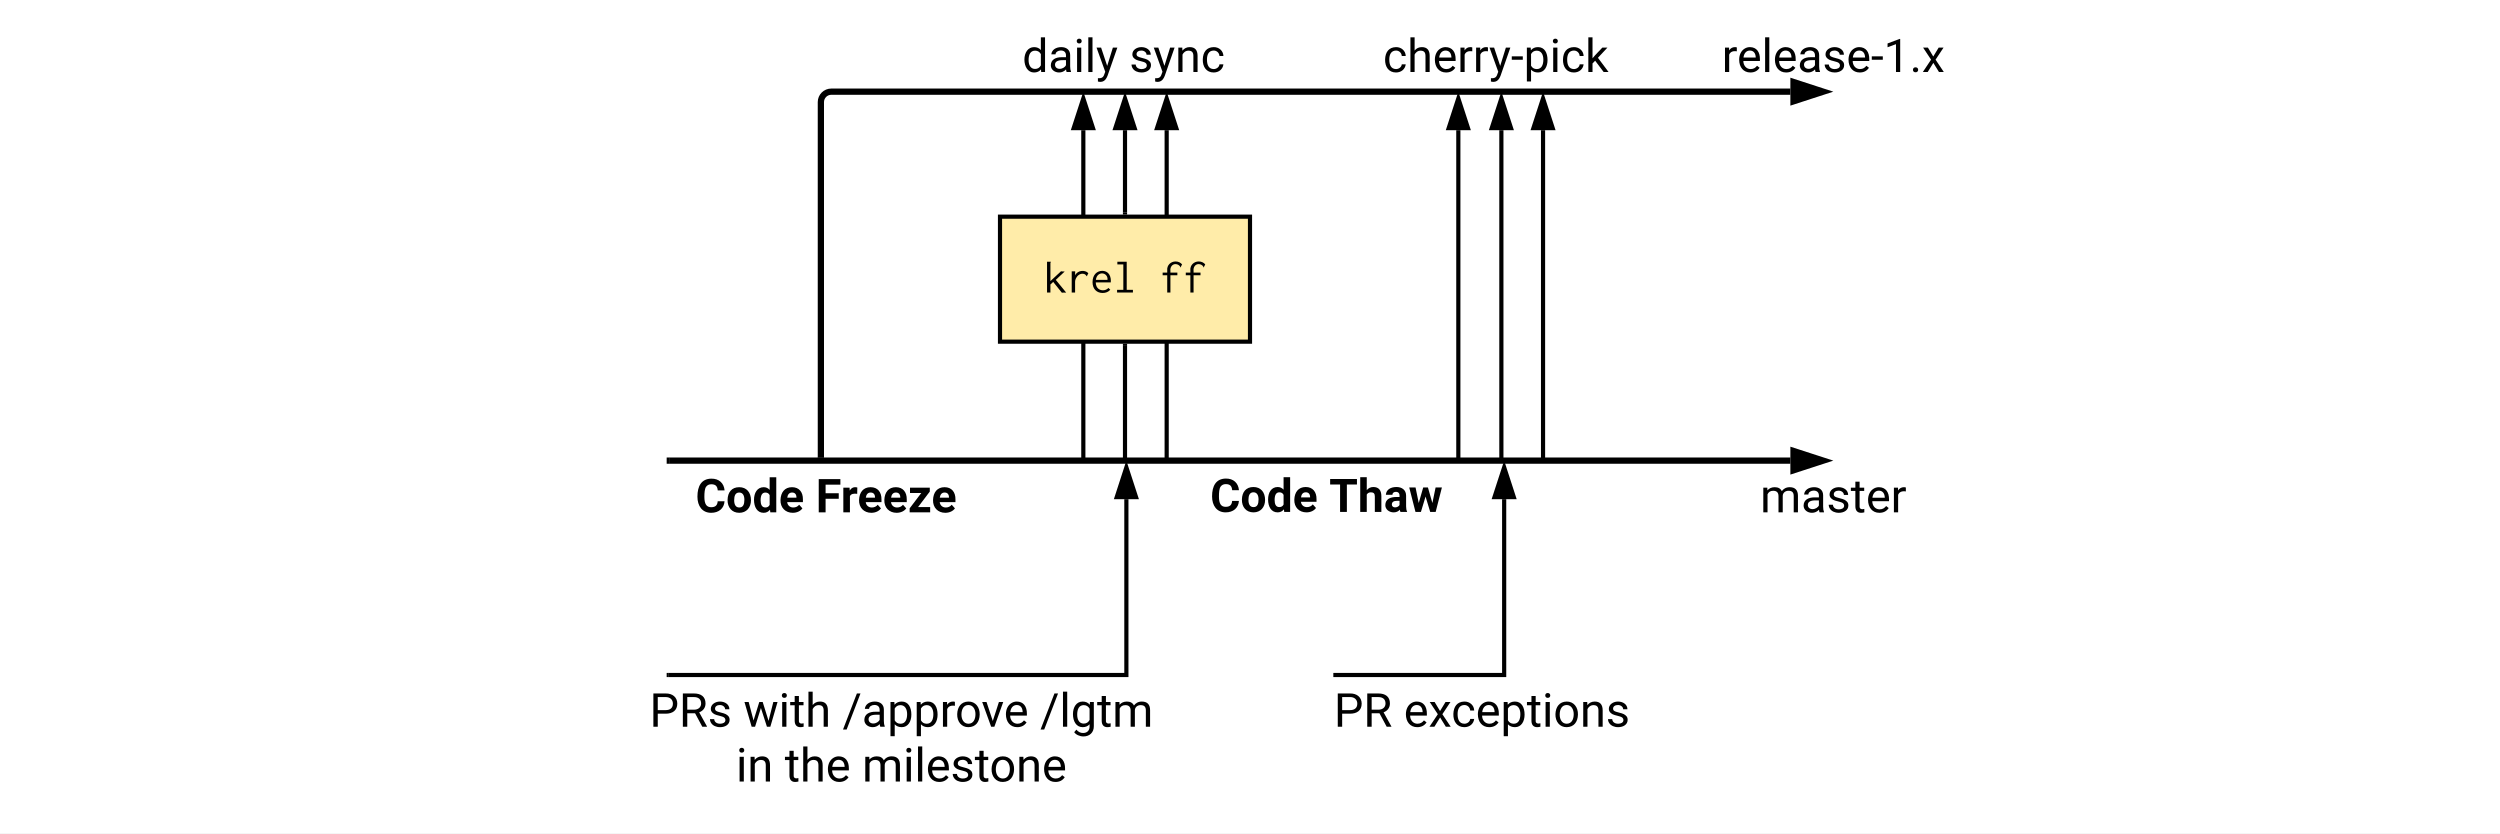
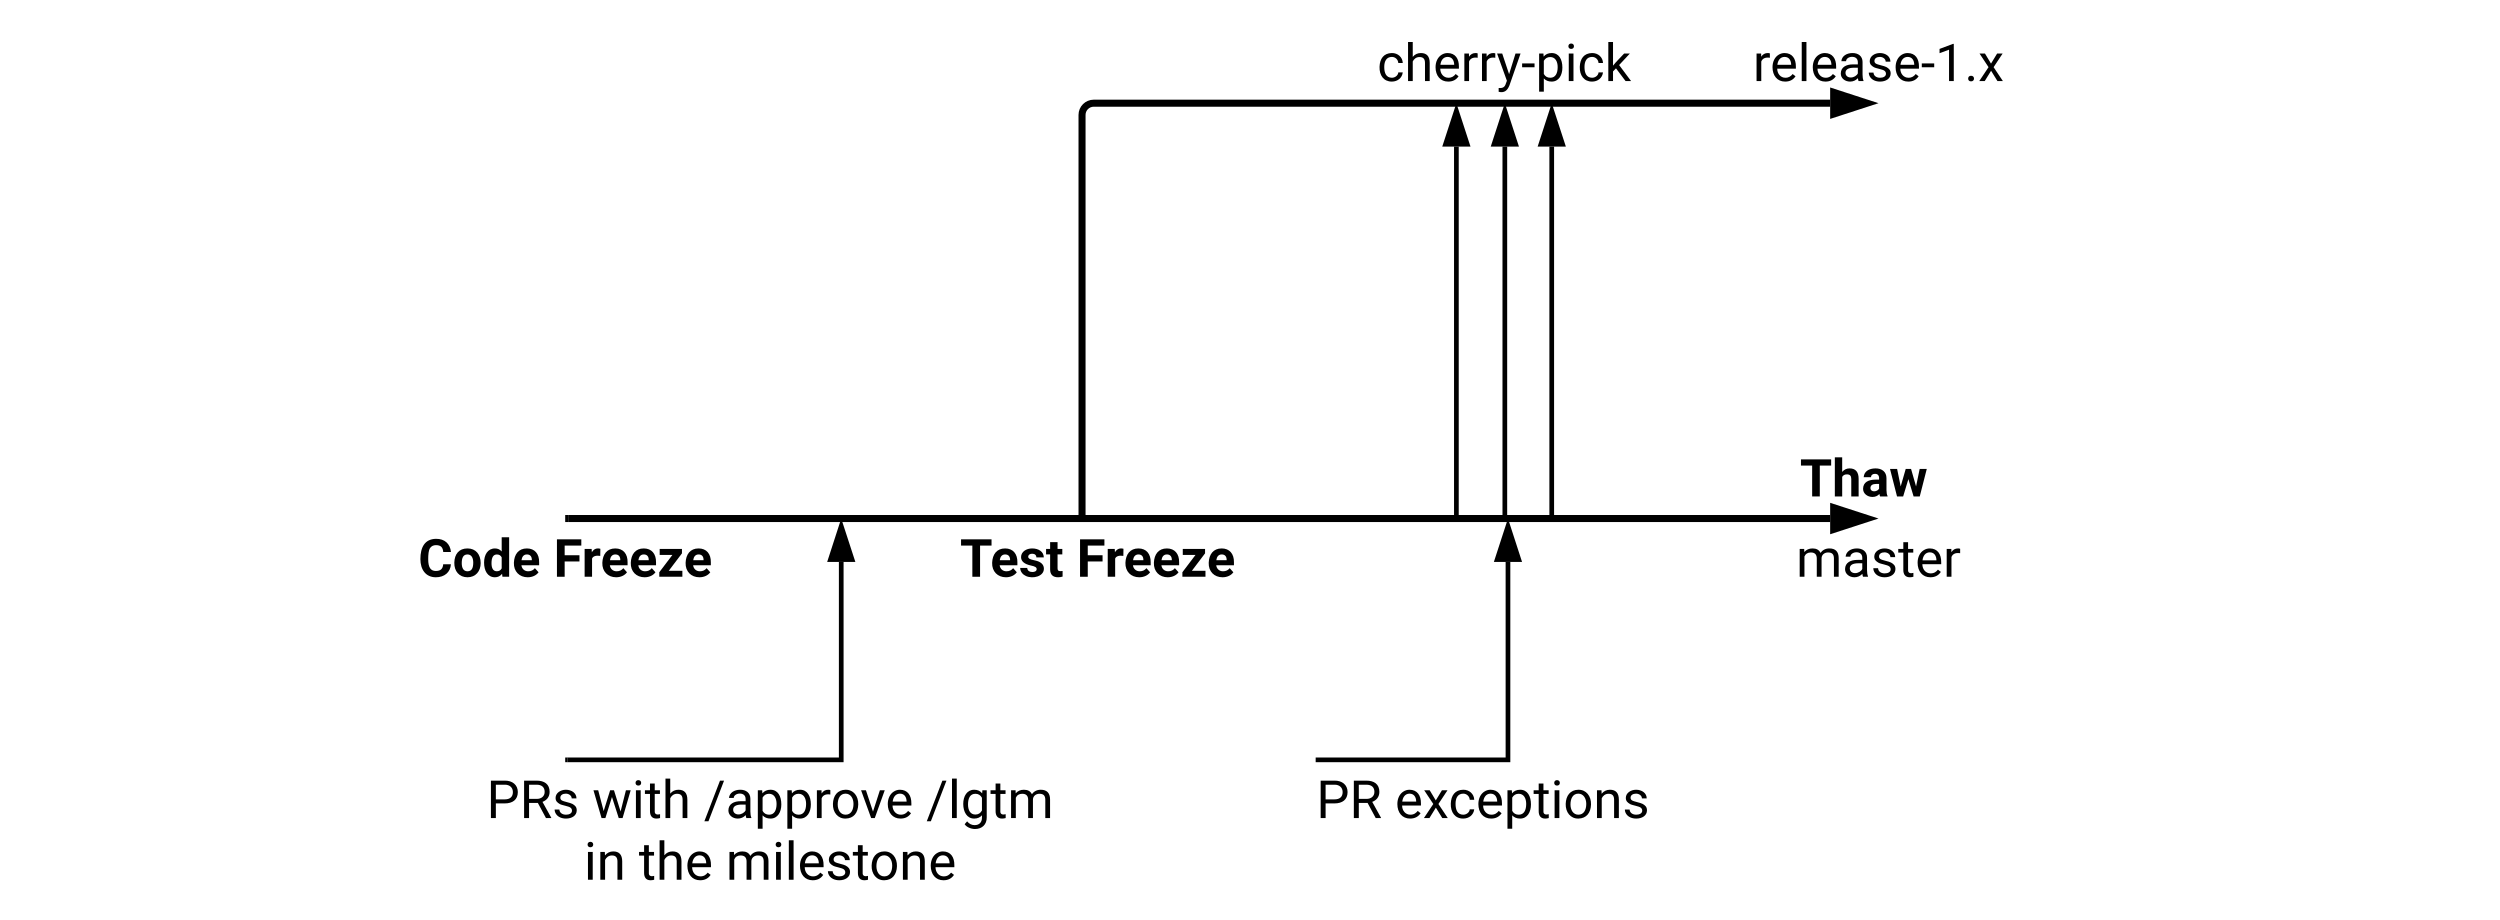
- <svg xmlns="http://www.w3.org/2000/svg" xmlns:ns1="lucid" xmlns:xlink="http://www.w3.org/1999/xlink" width="1200" height="400">
-   <g transform="translate(0 -336)" ns1:page-tab-id="0_0">
+ <svg xmlns="http://www.w3.org/2000/svg" xmlns:ns1="lucid" xmlns:xlink="http://www.w3.org/1999/xlink" width="1066" height="392">
+   <g transform="translate(-79 -336)" ns1:page-tab-id="0_0">
    <path d="M0 336h1200v400H0z" fill="#fff" />
    <path d="M859.38 557.1H321.5" stroke="#000" stroke-width="3" fill="none" />
    <path d="M875.15 557.1l-14.27 4.64v-9.27z" stroke="#000" stroke-width="3" />
    <path d="M321.54 557.1H320" stroke="#000" stroke-width="3" fill="none" />
    <use xlink:href="#a" transform="matrix(1,0,0,1,844.8648,561.1072) translate(0 20.82248)" />
-     <use xlink:href="#b" transform="matrix(1,0,0,1,333.8265,561.1072) translate(0 20.82248)" />
-     <use xlink:href="#c" transform="matrix(1,0,0,1,333.8265,561.1072) translate(57.74403 20.82248)" />
-     <use xlink:href="#d" transform="matrix(1,0,0,1,580.8613,561.1072) translate(0 20.61632)" />
-     <use xlink:href="#e" transform="matrix(1,0,0,1,580.8613,561.1072) translate(57.17231 20.61632)" />
-     <path d="M859.38 380H399.02c-2.76 0-5 2.24-5 5v170.6" stroke="#000" stroke-width="3" fill="none" />
+     <use xlink:href="#b" transform="matrix(1,0,0,1,257.3134,561.1072) translate(0 20.82248)" />
+     <use xlink:href="#c" transform="matrix(1,0,0,1,257.3134,561.1072) translate(57.74403 20.82248)" />
+     <use xlink:href="#d" transform="matrix(1,0,0,1,846.4973,527.0655) translate(0 20.61632)" />
+     <use xlink:href="#e" transform="matrix(1,0,0,1,488.3522,561.1072) translate(0 20.82248)" />
+     <use xlink:href="#c" transform="matrix(1,0,0,1,488.3522,561.1072) translate(49.75477 20.82248)" />
+     <path d="M859.38 380h-314c-2.76 0-5 2.24-5 5v170.6" stroke="#000" stroke-width="3" fill="none" />
    <path d="M875.15 380l-14.27 4.64v-9.28z" stroke="#000" stroke-width="3" />
-     <path d="M394.02 555.57v1.54" stroke="#000" stroke-width="3" fill="none" />
+     <path d="M540.38 555.57v1.54" stroke="#000" stroke-width="3" fill="none" />
    <use xlink:href="#f" transform="matrix(1,0,0,1,826.4789,349.9583) translate(0 20.61632)" />
-     <use xlink:href="#g" transform="matrix(1,0,0,1,490.684,349.9583) translate(0 20.61632)" />
-     <use xlink:href="#h" transform="matrix(1,0,0,1,490.684,349.9583) translate(51.42144 20.61632)" />
-     <use xlink:href="#i" transform="matrix(1,0,0,1,663.8548,349.9583) translate(0 20.61632)" />
-     <path d="M540 502v54.1" stroke="#000" stroke-width="2" fill="none" />
-     <path d="M541 502.03h-2V501h2z" />
-     <path d="M540 556.08v1.03M540 438v-39.5" stroke="#000" stroke-width="2" fill="none" />
-     <path d="M541 439h-2v-1.03h2z" />
-     <path d="M540 383.24l4.64 14.26h-9.28z" stroke="#000" stroke-width="2" />
-     <path d="M520 556.1V398.5M520 556.08v1.03" stroke="#000" stroke-width="2" fill="none" />
-     <path d="M520 383.24l4.64 14.26h-9.28z" stroke="#000" stroke-width="2" />
-     <path d="M560 556.1V398.5M560 556.08v1.03" stroke="#000" stroke-width="2" fill="none" />
-     <path d="M560 383.24l4.64 14.26h-9.28z" stroke="#000" stroke-width="2" />
-     <path d="M480 440h120v60H480z" stroke="#000" stroke-width="2" fill="#ffeca9" />
-     <use xlink:href="#j" transform="matrix(1,0,0,1,485,445) translate(16.11111 31.40972)" />
-     <use xlink:href="#k" transform="matrix(1,0,0,1,485,445) translate(71.66667 31.40972)" />
-     <path d="M540.66 575.6V660H321" stroke="#000" stroke-width="2" fill="none" />
-     <path d="M540.66 560.34l4.64 14.27h-9.27z" stroke="#000" stroke-width="2" />
+     <use xlink:href="#g" transform="matrix(1,0,0,1,666.238,349.9583) translate(0 20.61632)" />
+     <path d="M437.7 575.6V660H321" stroke="#000" stroke-width="2" fill="none" />
+     <path d="M437.7 560.34l4.65 14.27h-9.27z" stroke="#000" stroke-width="2" />
    <path d="M321.03 660H320" stroke="#000" stroke-width="2" fill="none" />
-     <use xlink:href="#l" transform="matrix(1,0,0,1,311.7646,664) translate(0.005 20.82248)" />
-     <use xlink:href="#m" transform="matrix(1,0,0,1,311.7646,664) translate(45.11307 20.82248)" />
-     <use xlink:href="#n" transform="matrix(1,0,0,1,311.7646,664) translate(92.67601 20.82248)" />
-     <use xlink:href="#o" transform="matrix(1,0,0,1,311.7646,664) translate(187.506 20.82248)" />
-     <use xlink:href="#p" transform="matrix(1,0,0,1,311.7646,664) translate(41.52941 47.12457)" />
-     <use xlink:href="#q" transform="matrix(1,0,0,1,311.7646,664) translate(64.91635 47.12457)" />
-     <use xlink:href="#r" transform="matrix(1,0,0,1,311.7646,664) translate(102.0571 47.12457)" />
+     <use xlink:href="#h" transform="matrix(1,0,0,1,286.4701,664) translate(0.005 20.82248)" />
+     <use xlink:href="#i" transform="matrix(1,0,0,1,286.4701,664) translate(45.11307 20.82248)" />
+     <use xlink:href="#j" transform="matrix(1,0,0,1,286.4701,664) translate(92.67601 20.82248)" />
+     <use xlink:href="#k" transform="matrix(1,0,0,1,286.4701,664) translate(187.506 20.82248)" />
+     <use xlink:href="#l" transform="matrix(1,0,0,1,286.4701,664) translate(41.52941 47.12457)" />
+     <use xlink:href="#m" transform="matrix(1,0,0,1,286.4701,664) translate(64.91635 47.12457)" />
+     <use xlink:href="#n" transform="matrix(1,0,0,1,286.4701,664) translate(102.0571 47.12457)" />
    <path d="M641 660h81v-84.4M641.03 660H640" stroke="#000" stroke-width="2" fill="none" />
    <path d="M722 560.34l4.63 14.27h-9.27z" stroke="#000" stroke-width="2" />
-     <use xlink:href="#s" transform="matrix(1,0,0,1,640.2792,664) translate(0 20.82248)" />
-     <use xlink:href="#t" transform="matrix(1,0,0,1,640.2792,664) translate(33.53516 20.82248)" />
+     <use xlink:href="#o" transform="matrix(1,0,0,1,640.2792,664) translate(0 20.82248)" />
+     <use xlink:href="#p" transform="matrix(1,0,0,1,640.2792,664) translate(33.53516 20.82248)" />
    <path d="M720.66 556.1V398.5M720.66 556.08v1.03" stroke="#000" stroke-width="2" fill="none" />
    <path d="M720.66 383.24l4.64 14.26h-9.27z" stroke="#000" stroke-width="2" />
    <path d="M740.66 556.1V398.5M740.66 556.08v1.03" stroke="#000" stroke-width="2" fill="none" />
    <path d="M740.66 383.24l4.64 14.26h-9.27z" stroke="#000" stroke-width="2" />
    <path d="M700 556.1V398.5M700 556.08v1.03" stroke="#000" stroke-width="2" fill="none" />
    <path d="M700 383.24l4.64 14.26h-9.28z" stroke="#000" stroke-width="2" />
    <defs>
-       <path d="M1240-945c-141 0-250 95-250 227V0H804v-709c0-157-77-236-231-236-121 0-204 52-249 155V0H139v-1082h175l5 120c79-93 186-140 321-140 151 0 254 58 309 174 69-98 181-174 345-174 237 0 362 126 362 377V0h-185v-714c-2-159-67-231-231-231" id="u" />
-       <path d="M561-1102c238-4 403 126 403 351v498c0 99 13 178 38 237V0H808c-11-21-19-59-26-114C696-25 593 20 474 20c-199 0-368-130-365-320 4-251 214-359 490-356h180v-85c-1-135-86-212-229-212-115 0-232 67-233 171H131c20-205 206-316 430-320zM294-326c0 117 90 185 207 185 122 0 239-75 278-162v-222H634c-227 0-340 66-340 199" id="v" />
-       <path d="M538-131c121 0 232-49 232-156 0-50-20-88-56-117-73-60-334-92-420-143-92-55-162-110-162-238 0-190 192-317 400-317 223 0 414 129 413 338H759c0-108-110-186-227-186-119 0-215 53-215 159 0 45 18 78 53 101 76 52 331 90 416 139 98 57 169 115 169 251C955-92 760 20 538 20c-176 0-314-68-386-174-38-55-57-115-57-179h185c6 129 116 202 258 202" id="w" />
-       <path d="M456 20C285 20 205-92 206-268v-671H9v-143h197v-262h185v262h202v143H391v671c-9 125 92 149 207 118V0c-49 13-96 20-142 20" id="x" />
-       <path d="M599-131c141 0 220-65 285-146l113 88C906-50 770 20 589 20 281 21 93-214 93-545c0-223 93-397 233-485 74-48 154-72 240-72 300 2 449 218 445 537v77H278c0 197 129 357 321 357zm227-509c-3-180-88-310-260-310-170 0-264 140-282 310h542" id="y" />
-       <path d="M663-916c-163-27-288 18-338 148V0H140v-1082h180l3 125c61-97 147-145 258-145 36 0 63 5 82 14v172" id="z" />
+       <path d="M1240-945c-141 0-250 95-250 227V0H804v-709c0-157-77-236-231-236-121 0-204 52-249 155V0H139v-1082h175l5 120c79-93 186-140 321-140 151 0 254 58 309 174 69-98 181-174 345-174 237 0 362 126 362 377V0h-185v-714c-2-159-67-231-231-231" id="q" />
+       <path d="M561-1102c238-4 403 126 403 351v498c0 99 13 178 38 237V0H808c-11-21-19-59-26-114C696-25 593 20 474 20c-199 0-368-130-365-320 4-251 214-359 490-356h180v-85c-1-135-86-212-229-212-115 0-232 67-233 171H131c20-205 206-316 430-320zM294-326c0 117 90 185 207 185 122 0 239-75 278-162v-222H634c-227 0-340 66-340 199" id="r" />
+       <path d="M538-131c121 0 232-49 232-156 0-50-20-88-56-117-73-60-334-92-420-143-92-55-162-110-162-238 0-190 192-317 400-317 223 0 414 129 413 338H759c0-108-110-186-227-186-119 0-215 53-215 159 0 45 18 78 53 101 76 52 331 90 416 139 98 57 169 115 169 251C955-92 760 20 538 20c-176 0-314-68-386-174-38-55-57-115-57-179h185c6 129 116 202 258 202" id="s" />
+       <path d="M456 20C285 20 205-92 206-268v-671H9v-143h197v-262h185v262h202v143H391v671c-9 125 92 149 207 118V0c-49 13-96 20-142 20" id="t" />
+       <path d="M599-131c141 0 220-65 285-146l113 88C906-50 770 20 589 20 281 21 93-214 93-545c0-223 93-397 233-485 74-48 154-72 240-72 300 2 449 218 445 537v77H278c0 197 129 357 321 357zm227-509c-3-180-88-310-260-310-170 0-264 140-282 310h542" id="u" />
+       <path d="M663-916c-163-27-288 18-338 148V0H140v-1082h180l3 125c61-97 147-145 258-145 36 0 63 5 82 14v172" id="v" />
      <g id="a">
+         <use transform="matrix(0.0109592,0,0,0.0109592,0,0)" xlink:href="#q" />
+         <use transform="matrix(0.0109592,0,0,0.0109592,19.67177,0)" xlink:href="#r" />
+         <use transform="matrix(0.0109592,0,0,0.0109592,31.88032,0)" xlink:href="#s" />
+         <use transform="matrix(0.0109592,0,0,0.0109592,43.45323,0)" xlink:href="#t" />
+         <use transform="matrix(0.0109592,0,0,0.0109592,50.78494,0)" xlink:href="#u" />
+         <use transform="matrix(0.0109592,0,0,0.0109592,62.67567,0)" xlink:href="#v" />
+       </g>
+       <path d="M687-225c189-1 272-84 286-260h300c-19 311-251 505-586 505C296 20 86-277 86-686c0-466 174-782 605-790 340-6 557 198 584 514H975c-15-183-92-268-284-268-100 0-173 38-225 108-63 84-76 264-76 443 0 157 24 272 72 345s122 109 225 109" id="w" />
+       <path d="M579 20C257 20 58-214 66-551c8-331 182-551 511-551 324 0 514 231 514 572 0 319-198 550-512 550zm-2-888c-169 0-222 141-222 338 0 181 61 317 224 317 170 0 223-137 223-338 0-178-64-317-225-317" id="x" />
+       <path d="M488 20C204 20 66-234 66-549c0-305 140-551 424-553 105 0 192 39 261 118v-552h290V0H780l-14-115C694-25 601 20 488 20zM355-528c0 176 51 314 207 314 89 0 152-38 189-113v-427c-36-75-98-113-187-113-139 0-209 113-209 339" id="y" />
+       <path d="M1031-175C952-60 797 20 609 20 287 20 60-206 72-543c12-330 180-559 505-559 309 0 482 214 477 537v118H365c15 134 115 234 263 234 111 0 198-40 261-121zM770-644c5-139-62-226-194-224-130 1-191 97-208 224h402" id="z" />
+       <g id="b">
+         <use transform="matrix(0.0109592,0,0,0.0109592,0,0)" xlink:href="#w" />
+         <use transform="matrix(0.0109592,0,0,0.0109592,14.68533,0)" xlink:href="#x" />
+         <use transform="matrix(0.0109592,0,0,0.0109592,27.37609,0)" xlink:href="#y" />
+         <use transform="matrix(0.0109592,0,0,0.0109592,40.023,0)" xlink:href="#z" />
+       </g>
+       <path d="M1006-595H430V0H130v-1456h948v243H430v376h576v242" id="A" />
+       <path d="M719-811c-143-24-279 1-319 103V0H111v-1082h273l8 129c74-124 180-175 331-136" id="B" />
+       <path d="M443-233h529V0H74v-176l509-672H89v-234h867v171" id="C" />
+       <g id="c">
+         <use transform="matrix(0.0109592,0,0,0.0109592,0,0)" xlink:href="#A" />
+         <use transform="matrix(0.0109592,0,0,0.0109592,12.01128,0)" xlink:href="#B" />
+         <use transform="matrix(0.0109592,0,0,0.0109592,19.98958,0)" xlink:href="#z" />
+         <use transform="matrix(0.0109592,0,0,0.0109592,32.12142,0)" xlink:href="#z" />
+         <use transform="matrix(0.0109592,0,0,0.0109592,44.25326,0)" xlink:href="#C" />
+         <use transform="matrix(0.0109592,0,0,0.0109592,55.4974,0)" xlink:href="#z" />
+       </g>
+       <path d="M1226-1213H780V0H480v-1213H40v-243h1186v243" id="D" />
+       <path d="M750-685c-1-124-48-182-173-182-85 0-146 33-184 98V0H104v-1536h289v572c77-92 173-138 289-138 235 0 357 136 357 409V0H750v-685" id="E" />
+       <path d="M552-1102c254-4 435 134 435 383v469c1 103 15 180 43 233V0H738c-13-26-23-58-29-97C639-19 548 20 436 20 238 20 64-113 68-304c5-258 212-357 496-357h133c11-137-29-227-160-227-90 0-156 45-156 131H92c15-231 213-342 460-345zM357-325c0 76 61 124 142 124 88 0 168-45 198-105v-186H589c-152 2-232 51-232 167" id="F" />
+       <path d="M1052-393l142-689h279L1197 0H955L750-681 545 0H304L28-1082h279l141 688 198-688h209" id="G" />
+       <g id="d">
+         <use transform="matrix(0.01085069,0,0,0.01085069,0,0)" xlink:href="#D" />
+         <use transform="matrix(0.01085069,0,0,0.01085069,13.74783,0)" xlink:href="#E" />
+         <use transform="matrix(0.01085069,0,0,0.01085069,26.18273,0)" xlink:href="#F" />
+         <use transform="matrix(0.01085069,0,0,0.01085069,38.09679,0)" xlink:href="#G" />
+       </g>
+       <path d="M529-185c94 0 168-33 168-114 0-35-18-63-53-83s-91-39-168-55C219-491 90-600 90-765c0-208 203-337 432-337 246 0 451 124 453 349H686c-2-91-62-143-165-143-86 0-151 41-153 117 0 32 16 57 46 77 63 43 257 69 335 100 151 60 229 153 229 291C978-13 554 93 282-28 162-81 60-190 56-344h274c5 106 86 159 199 159" id="H" />
+       <path d="M457-330c2 83 25 111 111 112 32 0 60-2 85-7V-6c-57 17-115 26-175 26-203 0-310-102-310-307v-583H10v-212h158v-266h289v266h185v212H457v540" id="I" />
+       <g id="e">
+         <use transform="matrix(0.0109592,0,0,0.0109592,0,0)" xlink:href="#D" />
+         <use transform="matrix(0.0109592,0,0,0.0109592,12.90994,0)" xlink:href="#z" />
+         <use transform="matrix(0.0109592,0,0,0.0109592,25.04178,0)" xlink:href="#H" />
+         <use transform="matrix(0.0109592,0,0,0.0109592,36.58181,0)" xlink:href="#I" />
+       </g>
+       <path d="M341 0H156v-1536h185V0" id="J" />
+       <path d="M525-543H37v-151h488v151" id="K" />
+       <path d="M729 0H543v-1233l-373 137v-168l530-199h29V0" id="L" />
+       <path d="M258 11c-71 0-114-43-114-108 0-67 42-112 114-112s116 45 116 112c-1 65-45 108-116 108" id="M" />
+       <path d="M503-687l240-395h216L605-547 970 0H756L506-405 256 0H41l365-547-354-535h214" id="N" />
+       <g id="f">
+         <use transform="matrix(0.01085069,0,0,0.01085069,0,0)" xlink:href="#v" />
+         <use transform="matrix(0.01085069,0,0,0.01085069,7.313368,0)" xlink:href="#u" />
+         <use transform="matrix(0.01085069,0,0,0.01085069,19.08637,0)" xlink:href="#J" />
+         <use transform="matrix(0.01085069,0,0,0.01085069,24.47917,0)" xlink:href="#u" />
+         <use transform="matrix(0.01085069,0,0,0.01085069,36.25217,0)" xlink:href="#r" />
+         <use transform="matrix(0.01085069,0,0,0.01085069,48.33984,0)" xlink:href="#s" />
+         <use transform="matrix(0.01085069,0,0,0.01085069,59.79818,0)" xlink:href="#u" />
+         <use transform="matrix(0.01085069,0,0,0.01085069,71.57118,0)" xlink:href="#K" />
+         <use transform="matrix(0.01085069,0,0,0.01085069,77.70182,0)" xlink:href="#L" />
+         <use transform="matrix(0.01085069,0,0,0.01085069,90.18012,0)" xlink:href="#M" />
+         <use transform="matrix(0.01085069,0,0,0.01085069,96.02865,0)" xlink:href="#N" />
+       </g>
+       <path d="M277-555c0 244 77 420 297 424 127 2 249-93 255-210h175C980-127 805 20 574 20 258 20 81-222 92-562c11-319 164-533 481-540 237-5 426 165 431 392H829c-7-133-115-242-256-240-209 4-296 166-296 395" id="O" />
+       <path d="M589-945c-131 0-219 81-264 174V0H140v-1536h185v585c82-101 189-151 320-151 229 0 346 129 346 387V0H806v-716c-2-153-65-229-217-229" id="P" />
+       <path d="M494-271l252-811h198L509 167C425 381 299 474 84 421V271c167 16 242-37 283-173l41-110L22-1082h202" id="Q" />
+       <path d="M632-1102c291 0 422 251 422 573 0 297-141 548-419 549-131 0-235-42-310-125v521H140v-1498h169l9 120c75-93 180-140 314-140zm-53 971c207 0 290-180 290-419 0-218-92-395-292-395-112 0-196 50-252 149v517c55 99 140 148 254 148" id="R" />
+       <path d="M341 0H156v-1082h185V0zm-91-1264c-68 0-108-42-109-105 0-62 41-107 109-107s110 44 110 107-42 105-110 105" id="S" />
+       <path d="M442-501L326-380V0H141v-1536h185v929c135-169 291-317 436-475h225L566-630 1036 0H819" id="T" />
+       <g id="g">
+         <use transform="matrix(0.01085069,0,0,0.01085069,0,0)" xlink:href="#O" />
+         <use transform="matrix(0.01085069,0,0,0.01085069,11.63194,0)" xlink:href="#P" />
+         <use transform="matrix(0.01085069,0,0,0.01085069,23.87153,0)" xlink:href="#u" />
+         <use transform="matrix(0.01085069,0,0,0.01085069,35.64453,0)" xlink:href="#v" />
+         <use transform="matrix(0.01085069,0,0,0.01085069,43.16406,0)" xlink:href="#v" />
+         <use transform="matrix(0.01085069,0,0,0.01085069,50.87891,0)" xlink:href="#Q" />
+         <use transform="matrix(0.01085069,0,0,0.01085069,61.39323,0)" xlink:href="#K" />
+         <use transform="matrix(0.01085069,0,0,0.01085069,67.52387,0)" xlink:href="#R" />
+         <use transform="matrix(0.01085069,0,0,0.01085069,79.99132,0)" xlink:href="#S" />
+         <use transform="matrix(0.01085069,0,0,0.01085069,85.38411,0)" xlink:href="#O" />
+         <use transform="matrix(0.01085069,0,0,0.01085069,97.01606,0)" xlink:href="#T" />
+       </g>
+       <path d="M1216-1011c-1 297-202 441-512 441H361V0H169v-1456h537c297-6 510 164 510 445zm-192 2c1-178-126-288-307-289H361v571h345c196 1 318-92 318-282" id="U" />
+       <path d="M1161-1018c0 201-122 330-278 388l342 618V0h-206L703-589H361V0H168v-1456h482c310-2 511 139 511 438zm-193 0c0-187-120-280-313-280H361v552h295c179 3 313-101 312-272" id="V" />
+       <g id="h">
+         <use transform="matrix(0.0109592,0,0,0.0109592,0,0)" xlink:href="#U" />
+         <use transform="matrix(0.0109592,0,0,0.0109592,14.15929,0)" xlink:href="#V" />
+         <use transform="matrix(0.0109592,0,0,0.0109592,27.97884,0)" xlink:href="#s" />
+       </g>
+       <path d="M1098-255l208-827h185L1176 0h-150L763-820 507 0H357L43-1082h184l213 810 252-810h149" id="W" />
+       <g id="i">
+         <use transform="matrix(0.0109592,0,0,0.0109592,0,0)" xlink:href="#W" />
+         <use transform="matrix(0.0109592,0,0,0.0109592,16.86621,0)" xlink:href="#S" />
+         <use transform="matrix(0.0109592,0,0,0.0109592,22.31293,0)" xlink:href="#t" />
+         <use transform="matrix(0.0109592,0,0,0.0109592,29.64464,0)" xlink:href="#P" />
+       </g>
+       <path d="M177 125H18l608-1581h158" id="X" />
+       <path d="M584 20C278 26 81-227 91-551c10-320 175-545 491-551 308-5 503 247 494 573-9 322-175 543-492 549zm-2-970c-208 0-305 185-305 421 0 216 106 398 307 398 211 0 307-186 307-420 0-214-109-399-309-399" id="Y" />
+       <path d="M497-251l268-831h189L566 0H425L33-1082h189" id="Z" />
+       <g id="j">
+         <use transform="matrix(0.0109592,0,0,0.0109592,0,0)" xlink:href="#X" />
+         <use transform="matrix(0.0109592,0,0,0.0109592,9.249566,0)" xlink:href="#r" />
+         <use transform="matrix(0.0109592,0,0,0.0109592,21.45812,0)" xlink:href="#R" />
+         <use transform="matrix(0.0109592,0,0,0.0109592,34.05024,0)" xlink:href="#R" />
+         <use transform="matrix(0.0109592,0,0,0.0109592,46.64236,0)" xlink:href="#v" />
+         <use transform="matrix(0.0109592,0,0,0.0109592,54.0179,0)" xlink:href="#Y" />
+         <use transform="matrix(0.0109592,0,0,0.0109592,66.65386,0)" xlink:href="#Z" />
+         <use transform="matrix(0.0109592,0,0,0.0109592,77.38292,0)" xlink:href="#u" />
+       </g>
+       <path d="M521 20C240 20 96-239 96-550c0-303 147-552 427-552 132 0 235 47 309 140l9-120h169V-26c4 277-183 454-459 452-165-1-334-81-400-187l96-111c79 98 176 147 291 147 180 1 288-109 286-290v-93C750-23 649 20 521 20zm48-965c-209 0-287 178-287 416 0 217 86 392 285 392 117 0 202-53 257-159v-494c-57-103-142-155-255-155" id="aa" />
+       <g id="k">
+         <use transform="matrix(0.0109592,0,0,0.0109592,0,0)" xlink:href="#X" />
+         <use transform="matrix(0.0109592,0,0,0.0109592,9.249566,0)" xlink:href="#J" />
+         <use transform="matrix(0.0109592,0,0,0.0109592,14.69629,0)" xlink:href="#aa" />
+         <use transform="matrix(0.0109592,0,0,0.0109592,27.28841,0)" xlink:href="#t" />
+         <use transform="matrix(0.0109592,0,0,0.0109592,34.62012,0)" xlink:href="#q" />
+       </g>
+       <path d="M589-945c-131 0-219 81-264 174V0H140v-1082h175l6 136c83-104 191-156 324-156 229 0 346 129 346 387V0H806v-716c-2-153-65-229-217-229" id="ab" />
+       <g id="l">
+         <use transform="matrix(0.0109592,0,0,0.0109592,0,0)" xlink:href="#S" />
+         <use transform="matrix(0.0109592,0,0,0.0109592,5.446723,0)" xlink:href="#ab" />
+       </g>
+       <g id="m">
+         <use transform="matrix(0.0109592,0,0,0.0109592,0,0)" xlink:href="#t" />
+         <use transform="matrix(0.0109592,0,0,0.0109592,7.331706,0)" xlink:href="#P" />
+         <use transform="matrix(0.0109592,0,0,0.0109592,19.69368,0)" xlink:href="#u" />
+       </g>
+       <g id="n">
+         <use transform="matrix(0.0109592,0,0,0.0109592,0,0)" xlink:href="#q" />
+         <use transform="matrix(0.0109592,0,0,0.0109592,19.67177,0)" xlink:href="#S" />
+         <use transform="matrix(0.0109592,0,0,0.0109592,25.11849,0)" xlink:href="#J" />
+         <use transform="matrix(0.0109592,0,0,0.0109592,30.56521,0)" xlink:href="#u" />
+         <use transform="matrix(0.0109592,0,0,0.0109592,42.45595,0)" xlink:href="#s" />
+         <use transform="matrix(0.0109592,0,0,0.0109592,54.02886,0)" xlink:href="#t" />
+         <use transform="matrix(0.0109592,0,0,0.0109592,61.14138,0)" xlink:href="#Y" />
+         <use transform="matrix(0.0109592,0,0,0.0109592,73.94173,0)" xlink:href="#ab" />
+         <use transform="matrix(0.0109592,0,0,0.0109592,86.32563,0)" xlink:href="#u" />
+       </g>
+       <g id="o">
+         <use transform="matrix(0.0109592,0,0,0.0109592,0,0)" xlink:href="#U" />
+         <use transform="matrix(0.0109592,0,0,0.0109592,14.15929,0)" xlink:href="#V" />
+       </g>
+       <g id="p">
        <use transform="matrix(0.0109592,0,0,0.0109592,0,0)" xlink:href="#u" />
-         <use transform="matrix(0.0109592,0,0,0.0109592,19.67177,0)" xlink:href="#v" />
-         <use transform="matrix(0.0109592,0,0,0.0109592,31.88032,0)" xlink:href="#w" />
-         <use transform="matrix(0.0109592,0,0,0.0109592,43.45323,0)" xlink:href="#x" />
-         <use transform="matrix(0.0109592,0,0,0.0109592,50.78494,0)" xlink:href="#y" />
-         <use transform="matrix(0.0109592,0,0,0.0109592,62.67567,0)" xlink:href="#z" />
-       </g>
-       <path d="M687-225c189-1 272-84 286-260h300c-19 311-251 505-586 505C296 20 86-277 86-686c0-466 174-782 605-790 340-6 557 198 584 514H975c-15-183-92-268-284-268-100 0-173 38-225 108-63 84-76 264-76 443 0 157 24 272 72 345s122 109 225 109" id="A" />
-       <path d="M579 20C257 20 58-214 66-551c8-331 182-551 511-551 324 0 514 231 514 572 0 319-198 550-512 550zm-2-888c-169 0-222 141-222 338 0 181 61 317 224 317 170 0 223-137 223-338 0-178-64-317-225-317" id="B" />
-       <path d="M488 20C204 20 66-234 66-549c0-305 140-551 424-553 105 0 192 39 261 118v-552h290V0H780l-14-115C694-25 601 20 488 20zM355-528c0 176 51 314 207 314 89 0 152-38 189-113v-427c-36-75-98-113-187-113-139 0-209 113-209 339" id="C" />
-       <path d="M1031-175C952-60 797 20 609 20 287 20 60-206 72-543c12-330 180-559 505-559 309 0 482 214 477 537v118H365c15 134 115 234 263 234 111 0 198-40 261-121zM770-644c5-139-62-226-194-224-130 1-191 97-208 224h402" id="D" />
-       <g id="b">
-         <use transform="matrix(0.0109592,0,0,0.0109592,0,0)" xlink:href="#A" />
-         <use transform="matrix(0.0109592,0,0,0.0109592,14.68533,0)" xlink:href="#B" />
-         <use transform="matrix(0.0109592,0,0,0.0109592,27.37609,0)" xlink:href="#C" />
-         <use transform="matrix(0.0109592,0,0,0.0109592,40.023,0)" xlink:href="#D" />
-       </g>
-       <path d="M1006-595H430V0H130v-1456h948v243H430v376h576v242" id="E" />
-       <path d="M719-811c-143-24-279 1-319 103V0H111v-1082h273l8 129c74-124 180-175 331-136" id="F" />
-       <path d="M443-233h529V0H74v-176l509-672H89v-234h867v171" id="G" />
-       <g id="c">
-         <use transform="matrix(0.0109592,0,0,0.0109592,0,0)" xlink:href="#E" />
-         <use transform="matrix(0.0109592,0,0,0.0109592,12.01128,0)" xlink:href="#F" />
-         <use transform="matrix(0.0109592,0,0,0.0109592,19.98958,0)" xlink:href="#D" />
-         <use transform="matrix(0.0109592,0,0,0.0109592,32.12142,0)" xlink:href="#D" />
-         <use transform="matrix(0.0109592,0,0,0.0109592,44.25326,0)" xlink:href="#G" />
-         <use transform="matrix(0.0109592,0,0,0.0109592,55.4974,0)" xlink:href="#D" />
-       </g>
-       <g id="d">
-         <use transform="matrix(0.01085069,0,0,0.01085069,0,0)" xlink:href="#A" />
-         <use transform="matrix(0.01085069,0,0,0.01085069,14.53993,0)" xlink:href="#B" />
-         <use transform="matrix(0.01085069,0,0,0.01085069,27.10503,0)" xlink:href="#C" />
-         <use transform="matrix(0.01085069,0,0,0.01085069,39.62674,0)" xlink:href="#D" />
-       </g>
-       <path d="M1226-1213H780V0H480v-1213H40v-243h1186v243" id="H" />
-       <path d="M750-685c-1-124-48-182-173-182-85 0-146 33-184 98V0H104v-1536h289v572c77-92 173-138 289-138 235 0 357 136 357 409V0H750v-685" id="I" />
-       <path d="M552-1102c254-4 435 134 435 383v469c1 103 15 180 43 233V0H738c-13-26-23-58-29-97C639-19 548 20 436 20 238 20 64-113 68-304c5-258 212-357 496-357h133c11-137-29-227-160-227-90 0-156 45-156 131H92c15-231 213-342 460-345zM357-325c0 76 61 124 142 124 88 0 168-45 198-105v-186H589c-152 2-232 51-232 167" id="J" />
-       <path d="M1052-393l142-689h279L1197 0H955L750-681 545 0H304L28-1082h279l141 688 198-688h209" id="K" />
-       <g id="e">
-         <use transform="matrix(0.01085069,0,0,0.01085069,0,0)" xlink:href="#H" />
-         <use transform="matrix(0.01085069,0,0,0.01085069,13.74783,0)" xlink:href="#I" />
-         <use transform="matrix(0.01085069,0,0,0.01085069,26.18273,0)" xlink:href="#J" />
-         <use transform="matrix(0.01085069,0,0,0.01085069,38.09679,0)" xlink:href="#K" />
-       </g>
-       <path d="M341 0H156v-1536h185V0" id="L" />
-       <path d="M525-543H37v-151h488v151" id="M" />
-       <path d="M729 0H543v-1233l-373 137v-168l530-199h29V0" id="N" />
-       <path d="M258 11c-71 0-114-43-114-108 0-67 42-112 114-112s116 45 116 112c-1 65-45 108-116 108" id="O" />
-       <path d="M503-687l240-395h216L605-547 970 0H756L506-405 256 0H41l365-547-354-535h214" id="P" />
-       <g id="f">
-         <use transform="matrix(0.01085069,0,0,0.01085069,0,0)" xlink:href="#z" />
-         <use transform="matrix(0.01085069,0,0,0.01085069,7.313368,0)" xlink:href="#y" />
-         <use transform="matrix(0.01085069,0,0,0.01085069,19.08637,0)" xlink:href="#L" />
-         <use transform="matrix(0.01085069,0,0,0.01085069,24.47917,0)" xlink:href="#y" />
-         <use transform="matrix(0.01085069,0,0,0.01085069,36.25217,0)" xlink:href="#v" />
-         <use transform="matrix(0.01085069,0,0,0.01085069,48.33984,0)" xlink:href="#w" />
-         <use transform="matrix(0.01085069,0,0,0.01085069,59.79818,0)" xlink:href="#y" />
-         <use transform="matrix(0.01085069,0,0,0.01085069,71.57118,0)" xlink:href="#M" />
-         <use transform="matrix(0.01085069,0,0,0.01085069,77.70182,0)" xlink:href="#N" />
-         <use transform="matrix(0.01085069,0,0,0.01085069,90.18012,0)" xlink:href="#O" />
-         <use transform="matrix(0.01085069,0,0,0.01085069,96.02865,0)" xlink:href="#P" />
-       </g>
-       <path d="M520 20C244 20 95-247 95-550c0-298 151-550 427-552 127 0 227 43 301 130v-564h185V0H838l-9-116C755-25 652 20 520 20zm48-965c-210 0-288 177-288 416 0 218 87 392 286 392 117 0 203-53 257-158v-497c-55-102-140-153-255-153" id="Q" />
-       <path d="M341 0H156v-1082h185V0zm-91-1264c-68 0-108-42-109-105 0-62 41-107 109-107s110 44 110 107-42 105-110 105" id="R" />
-       <path d="M494-271l252-811h198L509 167C425 381 299 474 84 421V271c167 16 242-37 283-173l41-110L22-1082h202" id="S" />
-       <g id="g">
-         <use transform="matrix(0.01085069,0,0,0.01085069,0,0)" xlink:href="#Q" />
-         <use transform="matrix(0.01085069,0,0,0.01085069,12.53255,0)" xlink:href="#v" />
-         <use transform="matrix(0.01085069,0,0,0.01085069,24.62023,0)" xlink:href="#R" />
-         <use transform="matrix(0.01085069,0,0,0.01085069,30.01302,0)" xlink:href="#L" />
-         <use transform="matrix(0.01085069,0,0,0.01085069,35.40582,0)" xlink:href="#S" />
-       </g>
-       <path d="M589-945c-131 0-219 81-264 174V0H140v-1082h175l6 136c83-104 191-156 324-156 229 0 346 129 346 387V0H806v-716c-2-153-65-229-217-229" id="T" />
-       <path d="M277-555c0 244 77 420 297 424 127 2 249-93 255-210h175C980-127 805 20 574 20 258 20 81-222 92-562c11-319 164-533 481-540 237-5 426 165 431 392H829c-7-133-115-242-256-240-209 4-296 166-296 395" id="U" />
-       <g id="h">
-         <use transform="matrix(0.01085069,0,0,0.01085069,0,0)" xlink:href="#w" />
-         <use transform="matrix(0.01085069,0,0,0.01085069,11.45833,0)" xlink:href="#S" />
-         <use transform="matrix(0.01085069,0,0,0.01085069,21.97266,0)" xlink:href="#T" />
-         <use transform="matrix(0.01085069,0,0,0.01085069,34.23394,0)" xlink:href="#U" />
-       </g>
-       <path d="M589-945c-131 0-219 81-264 174V0H140v-1536h185v585c82-101 189-151 320-151 229 0 346 129 346 387V0H806v-716c-2-153-65-229-217-229" id="V" />
-       <path d="M632-1102c291 0 422 251 422 573 0 297-141 548-419 549-131 0-235-42-310-125v521H140v-1498h169l9 120c75-93 180-140 314-140zm-53 971c207 0 290-180 290-419 0-218-92-395-292-395-112 0-196 50-252 149v517c55 99 140 148 254 148" id="W" />
-       <path d="M442-501L326-380V0H141v-1536h185v929c135-169 291-317 436-475h225L566-630 1036 0H819" id="X" />
-       <g id="i">
-         <use transform="matrix(0.01085069,0,0,0.01085069,0,0)" xlink:href="#U" />
-         <use transform="matrix(0.01085069,0,0,0.01085069,11.63194,0)" xlink:href="#V" />
-         <use transform="matrix(0.01085069,0,0,0.01085069,23.87153,0)" xlink:href="#y" />
-         <use transform="matrix(0.01085069,0,0,0.01085069,35.64453,0)" xlink:href="#z" />
-         <use transform="matrix(0.01085069,0,0,0.01085069,43.16406,0)" xlink:href="#z" />
-         <use transform="matrix(0.01085069,0,0,0.01085069,50.87891,0)" xlink:href="#S" />
-         <use transform="matrix(0.01085069,0,0,0.01085069,61.39323,0)" xlink:href="#M" />
-         <use transform="matrix(0.01085069,0,0,0.01085069,67.52387,0)" xlink:href="#W" />
-         <use transform="matrix(0.01085069,0,0,0.01085069,79.99132,0)" xlink:href="#R" />
-         <use transform="matrix(0.01085069,0,0,0.01085069,85.38411,0)" xlink:href="#U" />
-         <use transform="matrix(0.01085069,0,0,0.01085069,97.01606,0)" xlink:href="#X" />
-       </g>
-       <path d="M148-665c2 12-9 15-9 26v392l229-212c26 6 50 5 79 5L255-273 479 1c-43-1-96 3-93 3L199-229l-60 56V1H66v-666h82" id="Y" />
-       <path d="M425-349c-21-29-38-57-93-57-32 0-86 11-128 77-31 49-32 79-32 107V1H99v-458h75l-2 88c45-108 209-131 286-49" id="Z" />
-       <path d="M259-468c75 0 160 39 181 162 4 27 6 57 3 88H118c5 137 95 170 156 170 45 0 88-18 118-51l40 39c-39 47-99 70-164 70C144 10 49-71 49-223c0-167 101-245 210-245zM121-274h251c9-74-44-139-118-139-49 0-119 31-133 139" id="aa" />
-       <path d="M85-665h202v607h134V0H79v-58h135v-549H85v-58" id="ab" />
-       <g id="j">
-         <use transform="matrix(0.02222222,0,0,0.02222222,0,0)" xlink:href="#Y" />
-         <use transform="matrix(0.02222222,0,0,0.02222222,11.11111,0)" xlink:href="#Z" />
-         <use transform="matrix(0.02222222,0,0,0.02222222,22.22222,0)" xlink:href="#aa" />
-         <use transform="matrix(0.02222222,0,0,0.02222222,33.33333,0)" xlink:href="#ab" />
-       </g>
-       <path d="M162-475c-12-115 77-196 181-196 57 0 107 24 140 63l-33 66c-10 1-6-13-10-20-19-29-56-52-100-52-73 0-120 71-109 149v35h150v57H231V0h-69v-373H63v-57h99v-45" id="ac" />
-       <g id="k">
-         <use transform="matrix(0.02222222,0,0,0.02222222,0,0)" xlink:href="#ac" />
-         <use transform="matrix(0.02222222,0,0,0.02222222,11.11111,0)" xlink:href="#ac" />
-       </g>
-       <path d="M1216-1011c-1 297-202 441-512 441H361V0H169v-1456h537c297-6 510 164 510 445zm-192 2c1-178-126-288-307-289H361v571h345c196 1 318-92 318-282" id="ad" />
-       <path d="M1161-1018c0 201-122 330-278 388l342 618V0h-206L703-589H361V0H168v-1456h482c310-2 511 139 511 438zm-193 0c0-187-120-280-313-280H361v552h295c179 3 313-101 312-272" id="ae" />
-       <g id="l">
-         <use transform="matrix(0.0109592,0,0,0.0109592,0,0)" xlink:href="#ad" />
-         <use transform="matrix(0.0109592,0,0,0.0109592,14.15929,0)" xlink:href="#ae" />
-         <use transform="matrix(0.0109592,0,0,0.0109592,27.97884,0)" xlink:href="#w" />
-       </g>
-       <path d="M1098-255l208-827h185L1176 0h-150L763-820 507 0H357L43-1082h184l213 810 252-810h149" id="af" />
-       <g id="m">
-         <use transform="matrix(0.0109592,0,0,0.0109592,0,0)" xlink:href="#af" />
-         <use transform="matrix(0.0109592,0,0,0.0109592,16.86621,0)" xlink:href="#R" />
-         <use transform="matrix(0.0109592,0,0,0.0109592,22.31293,0)" xlink:href="#x" />
-         <use transform="matrix(0.0109592,0,0,0.0109592,29.64464,0)" xlink:href="#V" />
-       </g>
-       <path d="M177 125H18l608-1581h158" id="ag" />
-       <path d="M584 20C278 26 81-227 91-551c10-320 175-545 491-551 308-5 503 247 494 573-9 322-175 543-492 549zm-2-970c-208 0-305 185-305 421 0 216 106 398 307 398 211 0 307-186 307-420 0-214-109-399-309-399" id="ah" />
-       <path d="M497-251l268-831h189L566 0H425L33-1082h189" id="ai" />
-       <g id="n">
-         <use transform="matrix(0.0109592,0,0,0.0109592,0,0)" xlink:href="#ag" />
-         <use transform="matrix(0.0109592,0,0,0.0109592,9.249566,0)" xlink:href="#v" />
-         <use transform="matrix(0.0109592,0,0,0.0109592,21.45812,0)" xlink:href="#W" />
-         <use transform="matrix(0.0109592,0,0,0.0109592,34.05024,0)" xlink:href="#W" />
-         <use transform="matrix(0.0109592,0,0,0.0109592,46.64236,0)" xlink:href="#z" />
-         <use transform="matrix(0.0109592,0,0,0.0109592,54.0179,0)" xlink:href="#ah" />
-         <use transform="matrix(0.0109592,0,0,0.0109592,66.65386,0)" xlink:href="#ai" />
-         <use transform="matrix(0.0109592,0,0,0.0109592,77.38292,0)" xlink:href="#y" />
-       </g>
-       <path d="M521 20C240 20 96-239 96-550c0-303 147-552 427-552 132 0 235 47 309 140l9-120h169V-26c4 277-183 454-459 452-165-1-334-81-400-187l96-111c79 98 176 147 291 147 180 1 288-109 286-290v-93C750-23 649 20 521 20zm48-965c-209 0-287 178-287 416 0 217 86 392 285 392 117 0 202-53 257-159v-494c-57-103-142-155-255-155" id="aj" />
-       <g id="o">
-         <use transform="matrix(0.0109592,0,0,0.0109592,0,0)" xlink:href="#ag" />
-         <use transform="matrix(0.0109592,0,0,0.0109592,9.249566,0)" xlink:href="#L" />
-         <use transform="matrix(0.0109592,0,0,0.0109592,14.69629,0)" xlink:href="#aj" />
-         <use transform="matrix(0.0109592,0,0,0.0109592,27.28841,0)" xlink:href="#x" />
-         <use transform="matrix(0.0109592,0,0,0.0109592,34.62012,0)" xlink:href="#u" />
-       </g>
-       <g id="p">
-         <use transform="matrix(0.0109592,0,0,0.0109592,0,0)" xlink:href="#R" />
-         <use transform="matrix(0.0109592,0,0,0.0109592,5.446723,0)" xlink:href="#T" />
-       </g>
-       <g id="q">
-         <use transform="matrix(0.0109592,0,0,0.0109592,0,0)" xlink:href="#x" />
-         <use transform="matrix(0.0109592,0,0,0.0109592,7.331706,0)" xlink:href="#V" />
-         <use transform="matrix(0.0109592,0,0,0.0109592,19.69368,0)" xlink:href="#y" />
-       </g>
-       <g id="r">
-         <use transform="matrix(0.0109592,0,0,0.0109592,0,0)" xlink:href="#u" />
-         <use transform="matrix(0.0109592,0,0,0.0109592,19.67177,0)" xlink:href="#R" />
-         <use transform="matrix(0.0109592,0,0,0.0109592,25.11849,0)" xlink:href="#L" />
-         <use transform="matrix(0.0109592,0,0,0.0109592,30.56521,0)" xlink:href="#y" />
-         <use transform="matrix(0.0109592,0,0,0.0109592,42.45595,0)" xlink:href="#w" />
-         <use transform="matrix(0.0109592,0,0,0.0109592,54.02886,0)" xlink:href="#x" />
-         <use transform="matrix(0.0109592,0,0,0.0109592,61.14138,0)" xlink:href="#ah" />
-         <use transform="matrix(0.0109592,0,0,0.0109592,73.94173,0)" xlink:href="#T" />
-         <use transform="matrix(0.0109592,0,0,0.0109592,86.32563,0)" xlink:href="#y" />
-       </g>
-       <g id="s">
-         <use transform="matrix(0.0109592,0,0,0.0109592,0,0)" xlink:href="#ad" />
-         <use transform="matrix(0.0109592,0,0,0.0109592,14.15929,0)" xlink:href="#ae" />
-       </g>
-       <g id="t">
-         <use transform="matrix(0.0109592,0,0,0.0109592,0,0)" xlink:href="#y" />
-         <use transform="matrix(0.0109592,0,0,0.0109592,11.89073,0)" xlink:href="#P" />
-         <use transform="matrix(0.0109592,0,0,0.0109592,22.79514,0)" xlink:href="#U" />
-         <use transform="matrix(0.0109592,0,0,0.0109592,34.5434,0)" xlink:href="#y" />
-         <use transform="matrix(0.0109592,0,0,0.0109592,46.43414,0)" xlink:href="#W" />
-         <use transform="matrix(0.0109592,0,0,0.0109592,59.02626,0)" xlink:href="#x" />
-         <use transform="matrix(0.0109592,0,0,0.0109592,66.35796,0)" xlink:href="#R" />
-         <use transform="matrix(0.0109592,0,0,0.0109592,71.80469,0)" xlink:href="#ah" />
-         <use transform="matrix(0.0109592,0,0,0.0109592,84.60503,0)" xlink:href="#T" />
-         <use transform="matrix(0.0109592,0,0,0.0109592,96.98893,0)" xlink:href="#w" />
+         <use transform="matrix(0.0109592,0,0,0.0109592,11.89073,0)" xlink:href="#N" />
+         <use transform="matrix(0.0109592,0,0,0.0109592,22.79514,0)" xlink:href="#O" />
+         <use transform="matrix(0.0109592,0,0,0.0109592,34.5434,0)" xlink:href="#u" />
+         <use transform="matrix(0.0109592,0,0,0.0109592,46.43414,0)" xlink:href="#R" />
+         <use transform="matrix(0.0109592,0,0,0.0109592,59.02626,0)" xlink:href="#t" />
+         <use transform="matrix(0.0109592,0,0,0.0109592,66.35796,0)" xlink:href="#S" />
+         <use transform="matrix(0.0109592,0,0,0.0109592,71.80469,0)" xlink:href="#Y" />
+         <use transform="matrix(0.0109592,0,0,0.0109592,84.60503,0)" xlink:href="#ab" />
+         <use transform="matrix(0.0109592,0,0,0.0109592,96.98893,0)" xlink:href="#s" />
      </g>
    </defs>
  </g>
</svg>
